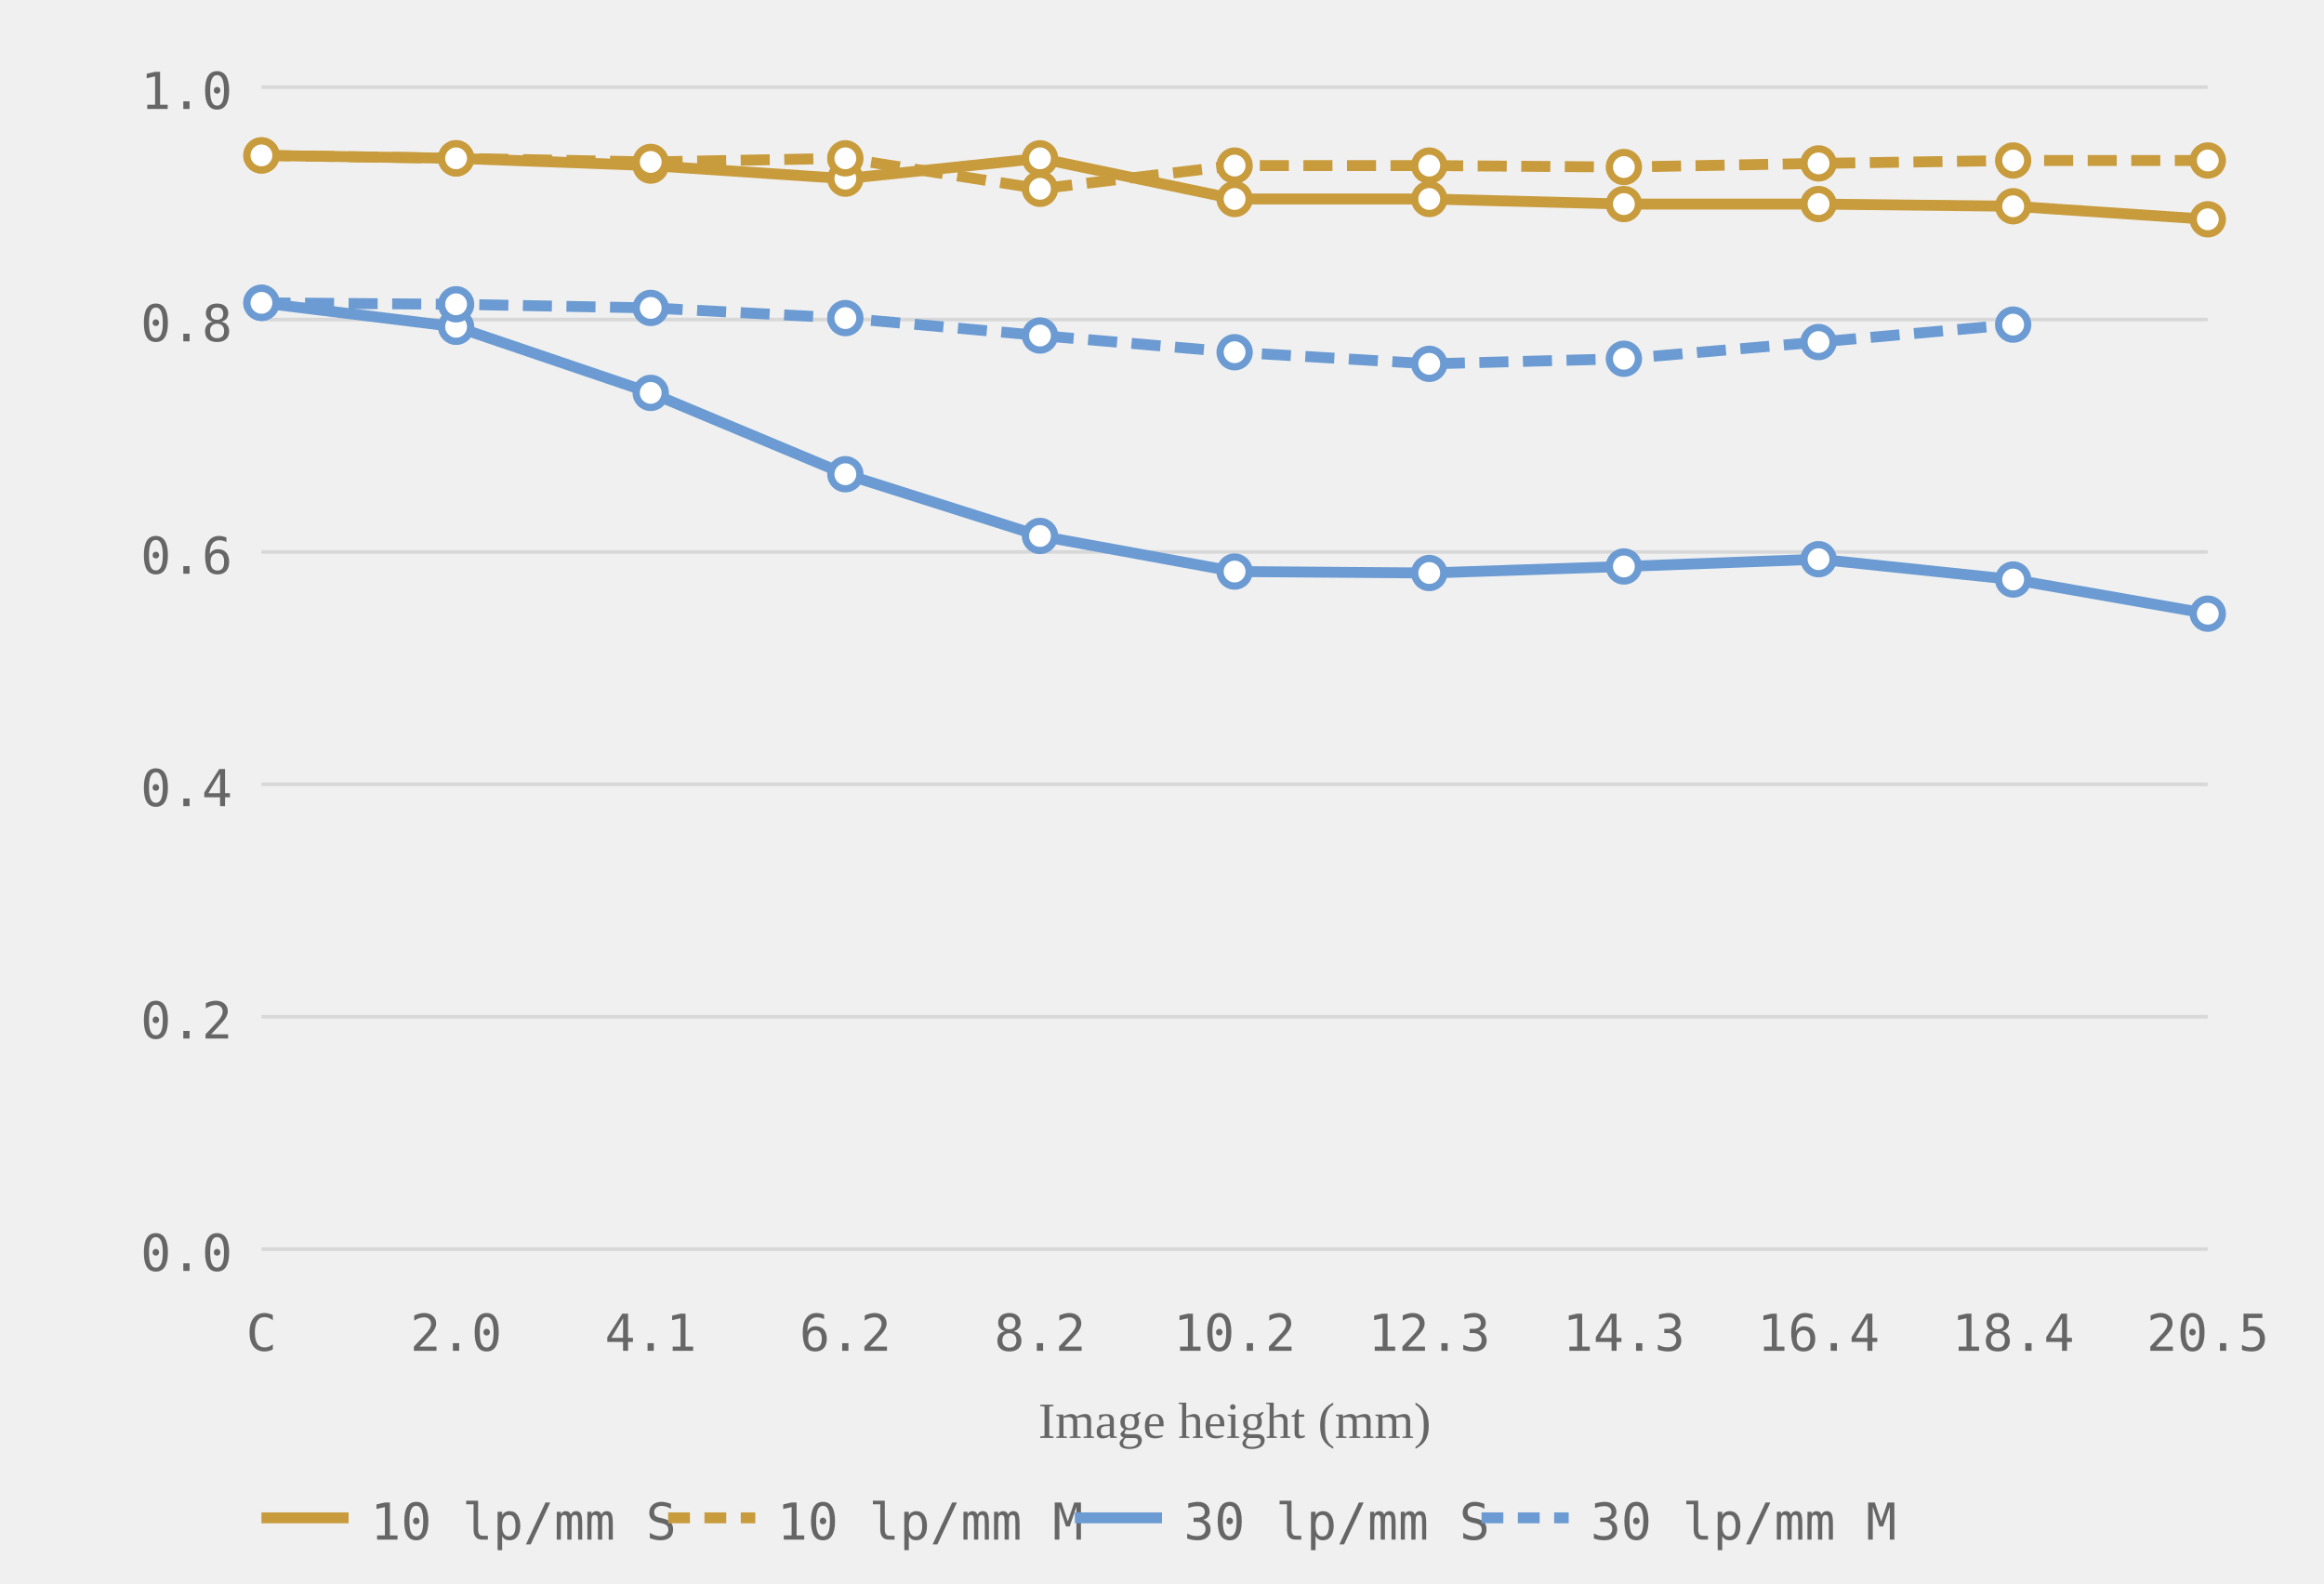
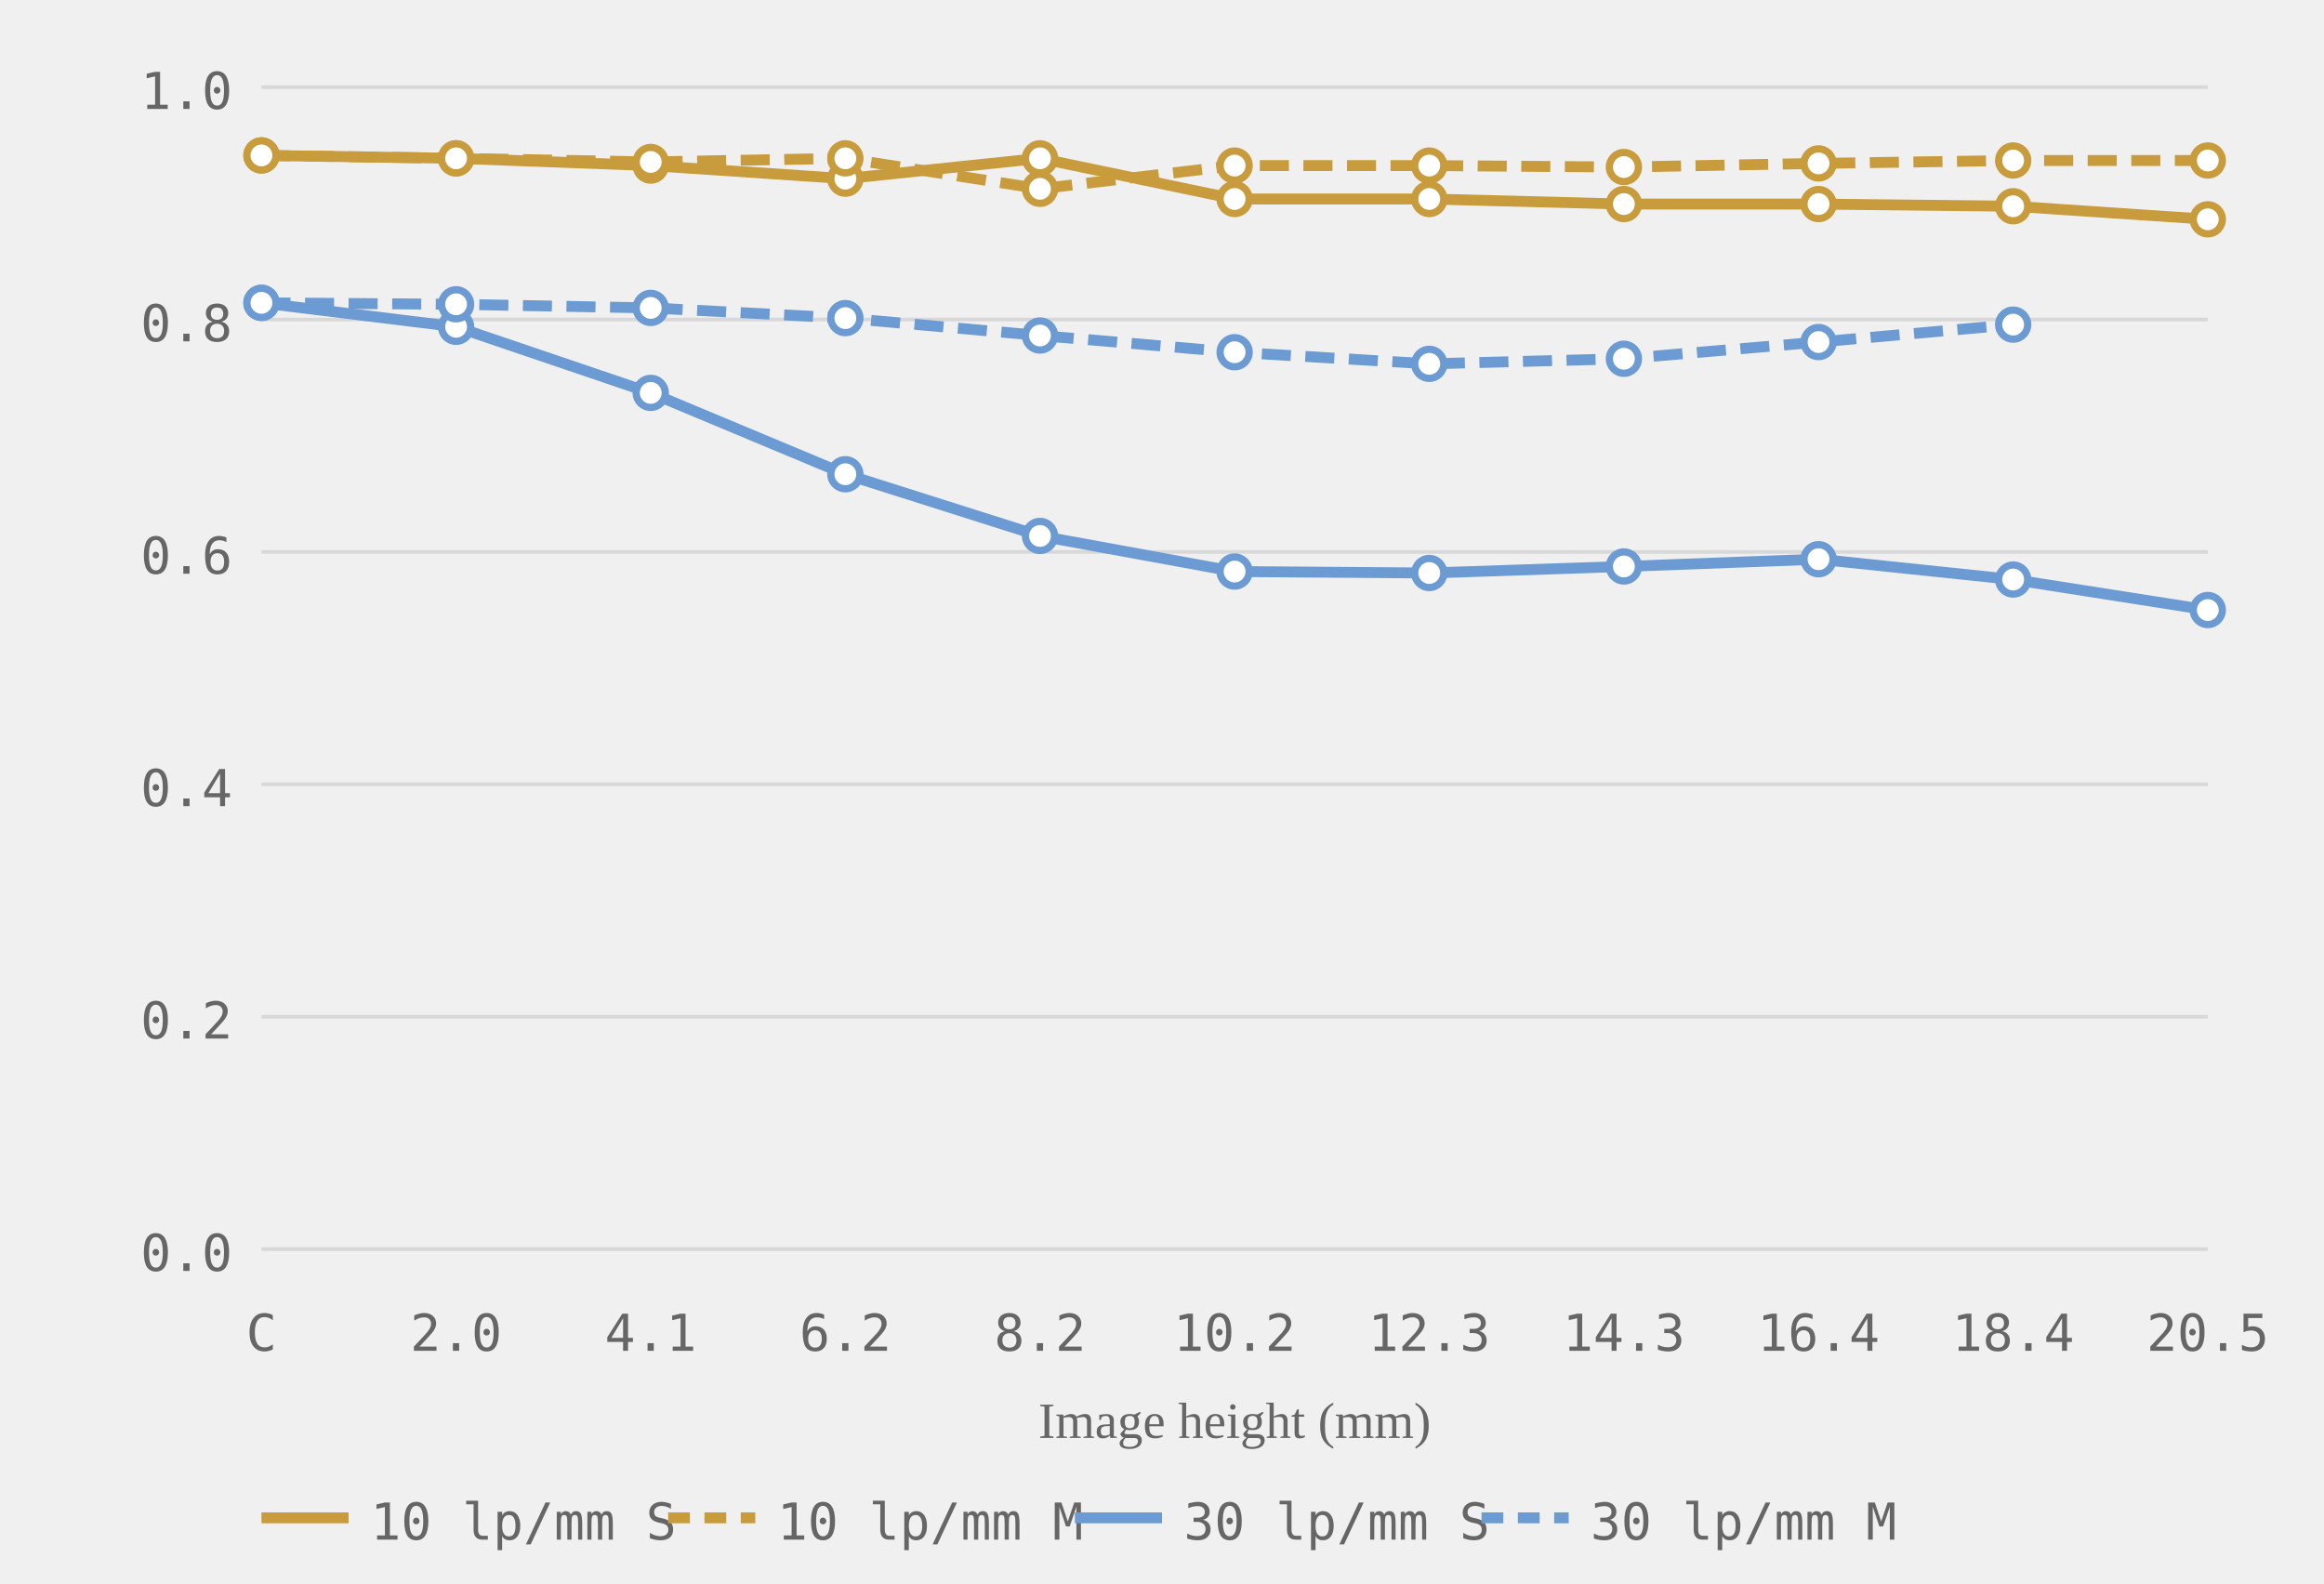
<svg xmlns="http://www.w3.org/2000/svg" viewBox="0 0 320 218" role="img" aria-label="MTF chart, generated from readings">
  <style>.grid-line { stroke: #d8d8d8; stroke-width: 0.5; }.axis-label { font-size: 7px; fill: #666666; font-family: ui-monospace, monospace; }.axis-y { text-anchor: end; }.axis-x { text-anchor: middle; }.axis-title { font-size: 7px; fill: #666666; text-anchor: middle; }.curve { fill: none; stroke-width: 1.5; }.curve-m { stroke-dasharray: 4 2; }.dot { fill: white; stroke-width: 1; }.legend-text { font-size: 7px; fill: #666666; font-family: ui-monospace, monospace; }</style>
  <line class="grid-line" x1="36" y1="172.0" x2="304" y2="172.0" />
  <line class="grid-line" x1="36" y1="140.0" x2="304" y2="140.0" />
  <line class="grid-line" x1="36" y1="108.0" x2="304" y2="108.0" />
  <line class="grid-line" x1="36" y1="76.0" x2="304" y2="76.0" />
  <line class="grid-line" x1="36" y1="44.0" x2="304" y2="44.0" />
  <line class="grid-line" x1="36" y1="12.0" x2="304" y2="12.0" />
  <text class="axis-label axis-y" x="32" y="175.0">0.0</text>
  <text class="axis-label axis-y" x="32" y="143.0">0.2</text>
  <text class="axis-label axis-y" x="32" y="111.0">0.4</text>
  <text class="axis-label axis-y" x="32" y="79.0">0.6</text>
  <text class="axis-label axis-y" x="32" y="47.0">0.8</text>
  <text class="axis-label axis-y" x="32" y="15.0">1.0</text>
  <text class="axis-label axis-x" x="36.0" y="186">C</text>
  <text class="axis-label axis-x" x="62.8" y="186">2.0</text>
  <text class="axis-label axis-x" x="89.6" y="186">4.1</text>
  <text class="axis-label axis-x" x="116.4" y="186">6.2</text>
  <text class="axis-label axis-x" x="143.2" y="186">8.2</text>
  <text class="axis-label axis-x" x="170.0" y="186">10.2</text>
  <text class="axis-label axis-x" x="196.8" y="186">12.3</text>
  <text class="axis-label axis-x" x="223.6" y="186">14.3</text>
  <text class="axis-label axis-x" x="250.4" y="186">16.4</text>
  <text class="axis-label axis-x" x="277.2" y="186">18.4</text>
  <text class="axis-label axis-x" x="304.0" y="186">20.5</text>
  <text class="axis-title" x="170.0" y="198">Image height (mm)</text>
  <polyline class="curve curve-10" style="stroke:#c89b3c" points="36.0,21.4 62.8,21.8 89.6,22.8 116.4,24.6 143.2,21.8 170.0,27.4 196.8,27.4 223.6,28.1 250.4,28.1 277.2,28.4 304.0,30.2" />
  <polyline class="curve curve-10 curve-m" style="stroke:#c89b3c" points="36.0,21.4 62.8,21.8 89.6,22.3 116.4,21.8 143.2,26.0 170.0,22.8 196.8,22.8 223.6,23.0 250.4,22.5 277.2,22.1 304.0,22.1" stroke-dasharray="4 2" />
-   <polyline class="curve curve-30" style="stroke:#6b9bd2" points="36.0,41.7 62.8,45.0 89.6,54.1 116.4,65.3 143.2,73.8 170.0,78.7 196.8,78.9 223.6,78.0 250.4,77.0 277.2,79.8 304.0,84.5" />
+   <polyline class="curve curve-30" style="stroke:#6b9bd2" points="36.0,41.7 62.8,45.0 89.6,54.1 116.4,65.3 143.2,73.8 170.0,78.7 196.8,78.9 223.6,78.0 250.4,77.0 277.2,79.8 304.0,84.0" />
  <polyline class="curve curve-30 curve-m" style="stroke:#6b9bd2" points="36.0,41.7 62.8,41.9 89.6,42.4 116.4,43.8 143.2,46.2 170.0,48.5 196.8,50.1 223.6,49.4 250.4,47.1 277.2,44.7" stroke-dasharray="4 2" />
  <circle class="dot dot-10" style="stroke:#c89b3c" cx="36.0" cy="21.4" r="2" />
  <circle class="dot dot-10" style="stroke:#c89b3c" cx="62.8" cy="21.8" r="2" />
  <circle class="dot dot-10" style="stroke:#c89b3c" cx="89.6" cy="22.8" r="2" />
  <circle class="dot dot-10" style="stroke:#c89b3c" cx="116.4" cy="24.6" r="2" />
  <circle class="dot dot-10" style="stroke:#c89b3c" cx="143.2" cy="21.8" r="2" />
  <circle class="dot dot-10" style="stroke:#c89b3c" cx="170.0" cy="27.4" r="2" />
  <circle class="dot dot-10" style="stroke:#c89b3c" cx="196.8" cy="27.4" r="2" />
  <circle class="dot dot-10" style="stroke:#c89b3c" cx="223.6" cy="28.1" r="2" />
  <circle class="dot dot-10" style="stroke:#c89b3c" cx="250.4" cy="28.1" r="2" />
  <circle class="dot dot-10" style="stroke:#c89b3c" cx="277.2" cy="28.4" r="2" />
  <circle class="dot dot-10" style="stroke:#c89b3c" cx="304.0" cy="30.2" r="2" />
  <circle class="dot dot-10" style="stroke:#c89b3c" cx="36.0" cy="21.4" r="2" />
  <circle class="dot dot-10" style="stroke:#c89b3c" cx="62.8" cy="21.8" r="2" />
  <circle class="dot dot-10" style="stroke:#c89b3c" cx="89.6" cy="22.3" r="2" />
  <circle class="dot dot-10" style="stroke:#c89b3c" cx="116.4" cy="21.8" r="2" />
  <circle class="dot dot-10" style="stroke:#c89b3c" cx="143.2" cy="26.0" r="2" />
  <circle class="dot dot-10" style="stroke:#c89b3c" cx="170.0" cy="22.8" r="2" />
  <circle class="dot dot-10" style="stroke:#c89b3c" cx="196.8" cy="22.8" r="2" />
  <circle class="dot dot-10" style="stroke:#c89b3c" cx="223.6" cy="23.0" r="2" />
  <circle class="dot dot-10" style="stroke:#c89b3c" cx="250.4" cy="22.5" r="2" />
  <circle class="dot dot-10" style="stroke:#c89b3c" cx="277.2" cy="22.1" r="2" />
  <circle class="dot dot-10" style="stroke:#c89b3c" cx="304.0" cy="22.1" r="2" />
  <circle class="dot dot-30" style="stroke:#6b9bd2" cx="36.0" cy="41.7" r="2" />
  <circle class="dot dot-30" style="stroke:#6b9bd2" cx="62.8" cy="45.0" r="2" />
  <circle class="dot dot-30" style="stroke:#6b9bd2" cx="89.6" cy="54.1" r="2" />
  <circle class="dot dot-30" style="stroke:#6b9bd2" cx="116.4" cy="65.3" r="2" />
  <circle class="dot dot-30" style="stroke:#6b9bd2" cx="143.2" cy="73.8" r="2" />
  <circle class="dot dot-30" style="stroke:#6b9bd2" cx="170.0" cy="78.7" r="2" />
  <circle class="dot dot-30" style="stroke:#6b9bd2" cx="196.8" cy="78.9" r="2" />
  <circle class="dot dot-30" style="stroke:#6b9bd2" cx="223.6" cy="78.0" r="2" />
  <circle class="dot dot-30" style="stroke:#6b9bd2" cx="250.4" cy="77.0" r="2" />
  <circle class="dot dot-30" style="stroke:#6b9bd2" cx="277.2" cy="79.8" r="2" />
-   <circle class="dot dot-30" style="stroke:#6b9bd2" cx="304.0" cy="84.5" r="2" />
+   <circle class="dot dot-30" style="stroke:#6b9bd2" cx="304.0" cy="84.0" r="2" />
  <circle class="dot dot-30" style="stroke:#6b9bd2" cx="36.0" cy="41.7" r="2" />
  <circle class="dot dot-30" style="stroke:#6b9bd2" cx="62.8" cy="41.9" r="2" />
  <circle class="dot dot-30" style="stroke:#6b9bd2" cx="89.6" cy="42.4" r="2" />
  <circle class="dot dot-30" style="stroke:#6b9bd2" cx="116.4" cy="43.8" r="2" />
  <circle class="dot dot-30" style="stroke:#6b9bd2" cx="143.2" cy="46.2" r="2" />
  <circle class="dot dot-30" style="stroke:#6b9bd2" cx="170.0" cy="48.5" r="2" />
  <circle class="dot dot-30" style="stroke:#6b9bd2" cx="196.8" cy="50.1" r="2" />
  <circle class="dot dot-30" style="stroke:#6b9bd2" cx="223.6" cy="49.4" r="2" />
  <circle class="dot dot-30" style="stroke:#6b9bd2" cx="250.4" cy="47.1" r="2" />
  <circle class="dot dot-30" style="stroke:#6b9bd2" cx="277.2" cy="44.7" r="2" />
  <line x1="36" y1="209" x2="48" y2="209" stroke="#c89b3c" stroke-width="1.5" />
  <text class="legend-text" x="51" y="212">10 lp/mm S</text>
  <line x1="92" y1="209" x2="104" y2="209" stroke="#c89b3c" stroke-width="1.5" stroke-dasharray="3 2" />
  <text class="legend-text" x="107" y="212">10 lp/mm M</text>
  <line x1="148" y1="209" x2="160" y2="209" stroke="#6b9bd2" stroke-width="1.5" />
  <text class="legend-text" x="163" y="212">30 lp/mm S</text>
  <line x1="204" y1="209" x2="216" y2="209" stroke="#6b9bd2" stroke-width="1.5" stroke-dasharray="3 2" />
  <text class="legend-text" x="219" y="212">30 lp/mm M</text>
</svg>
